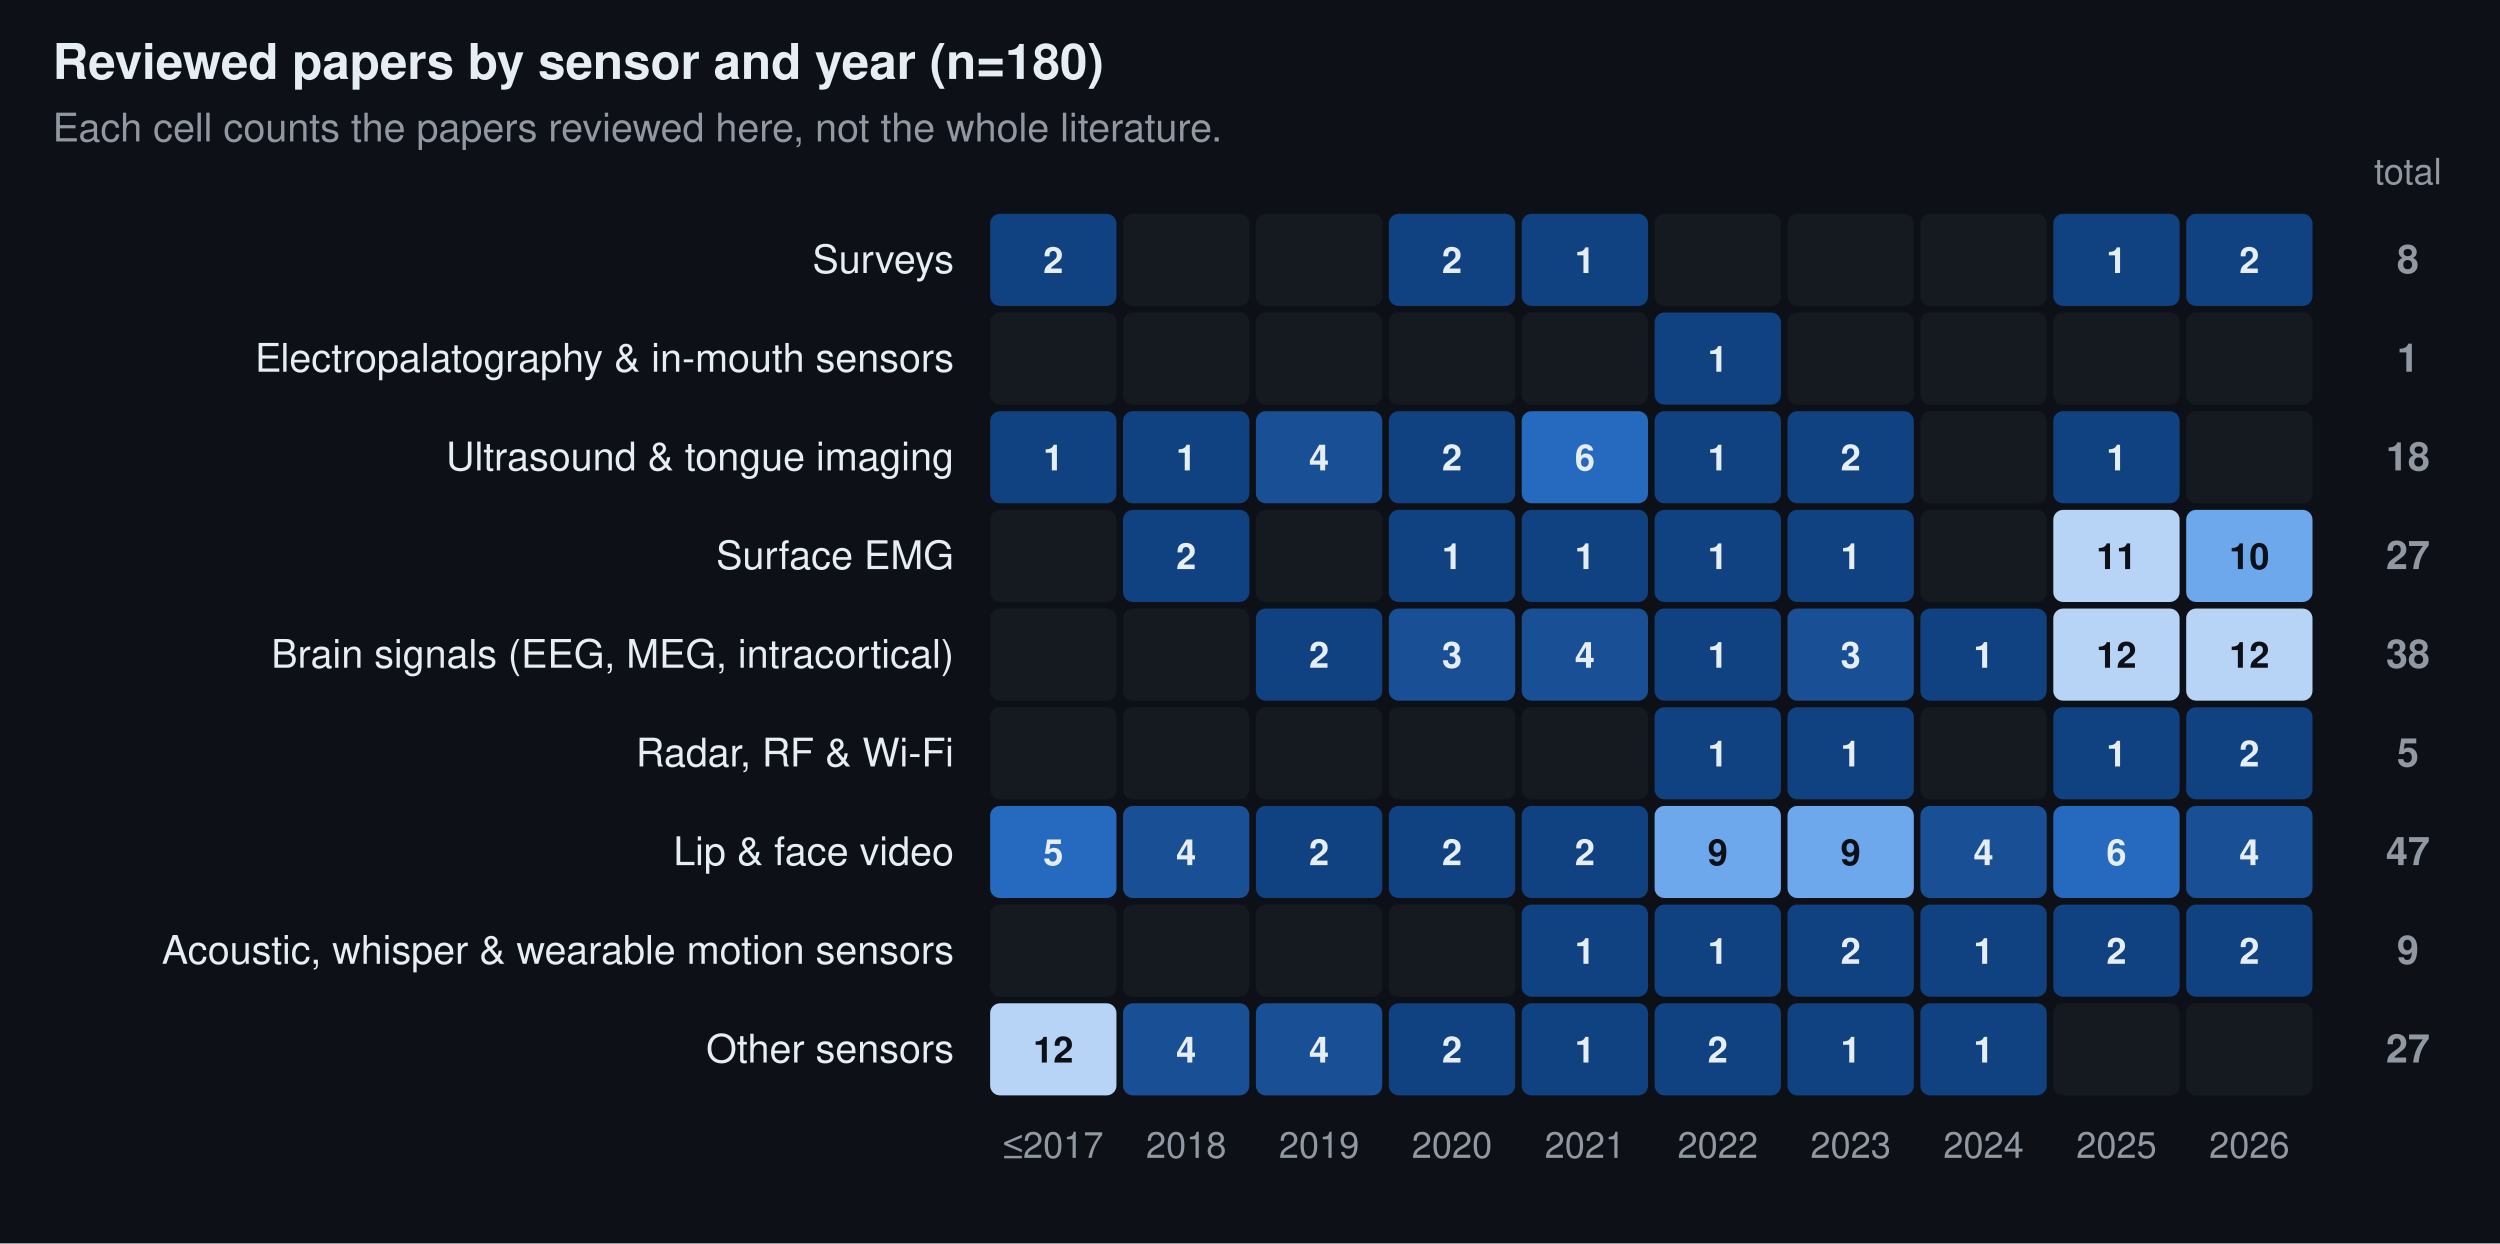
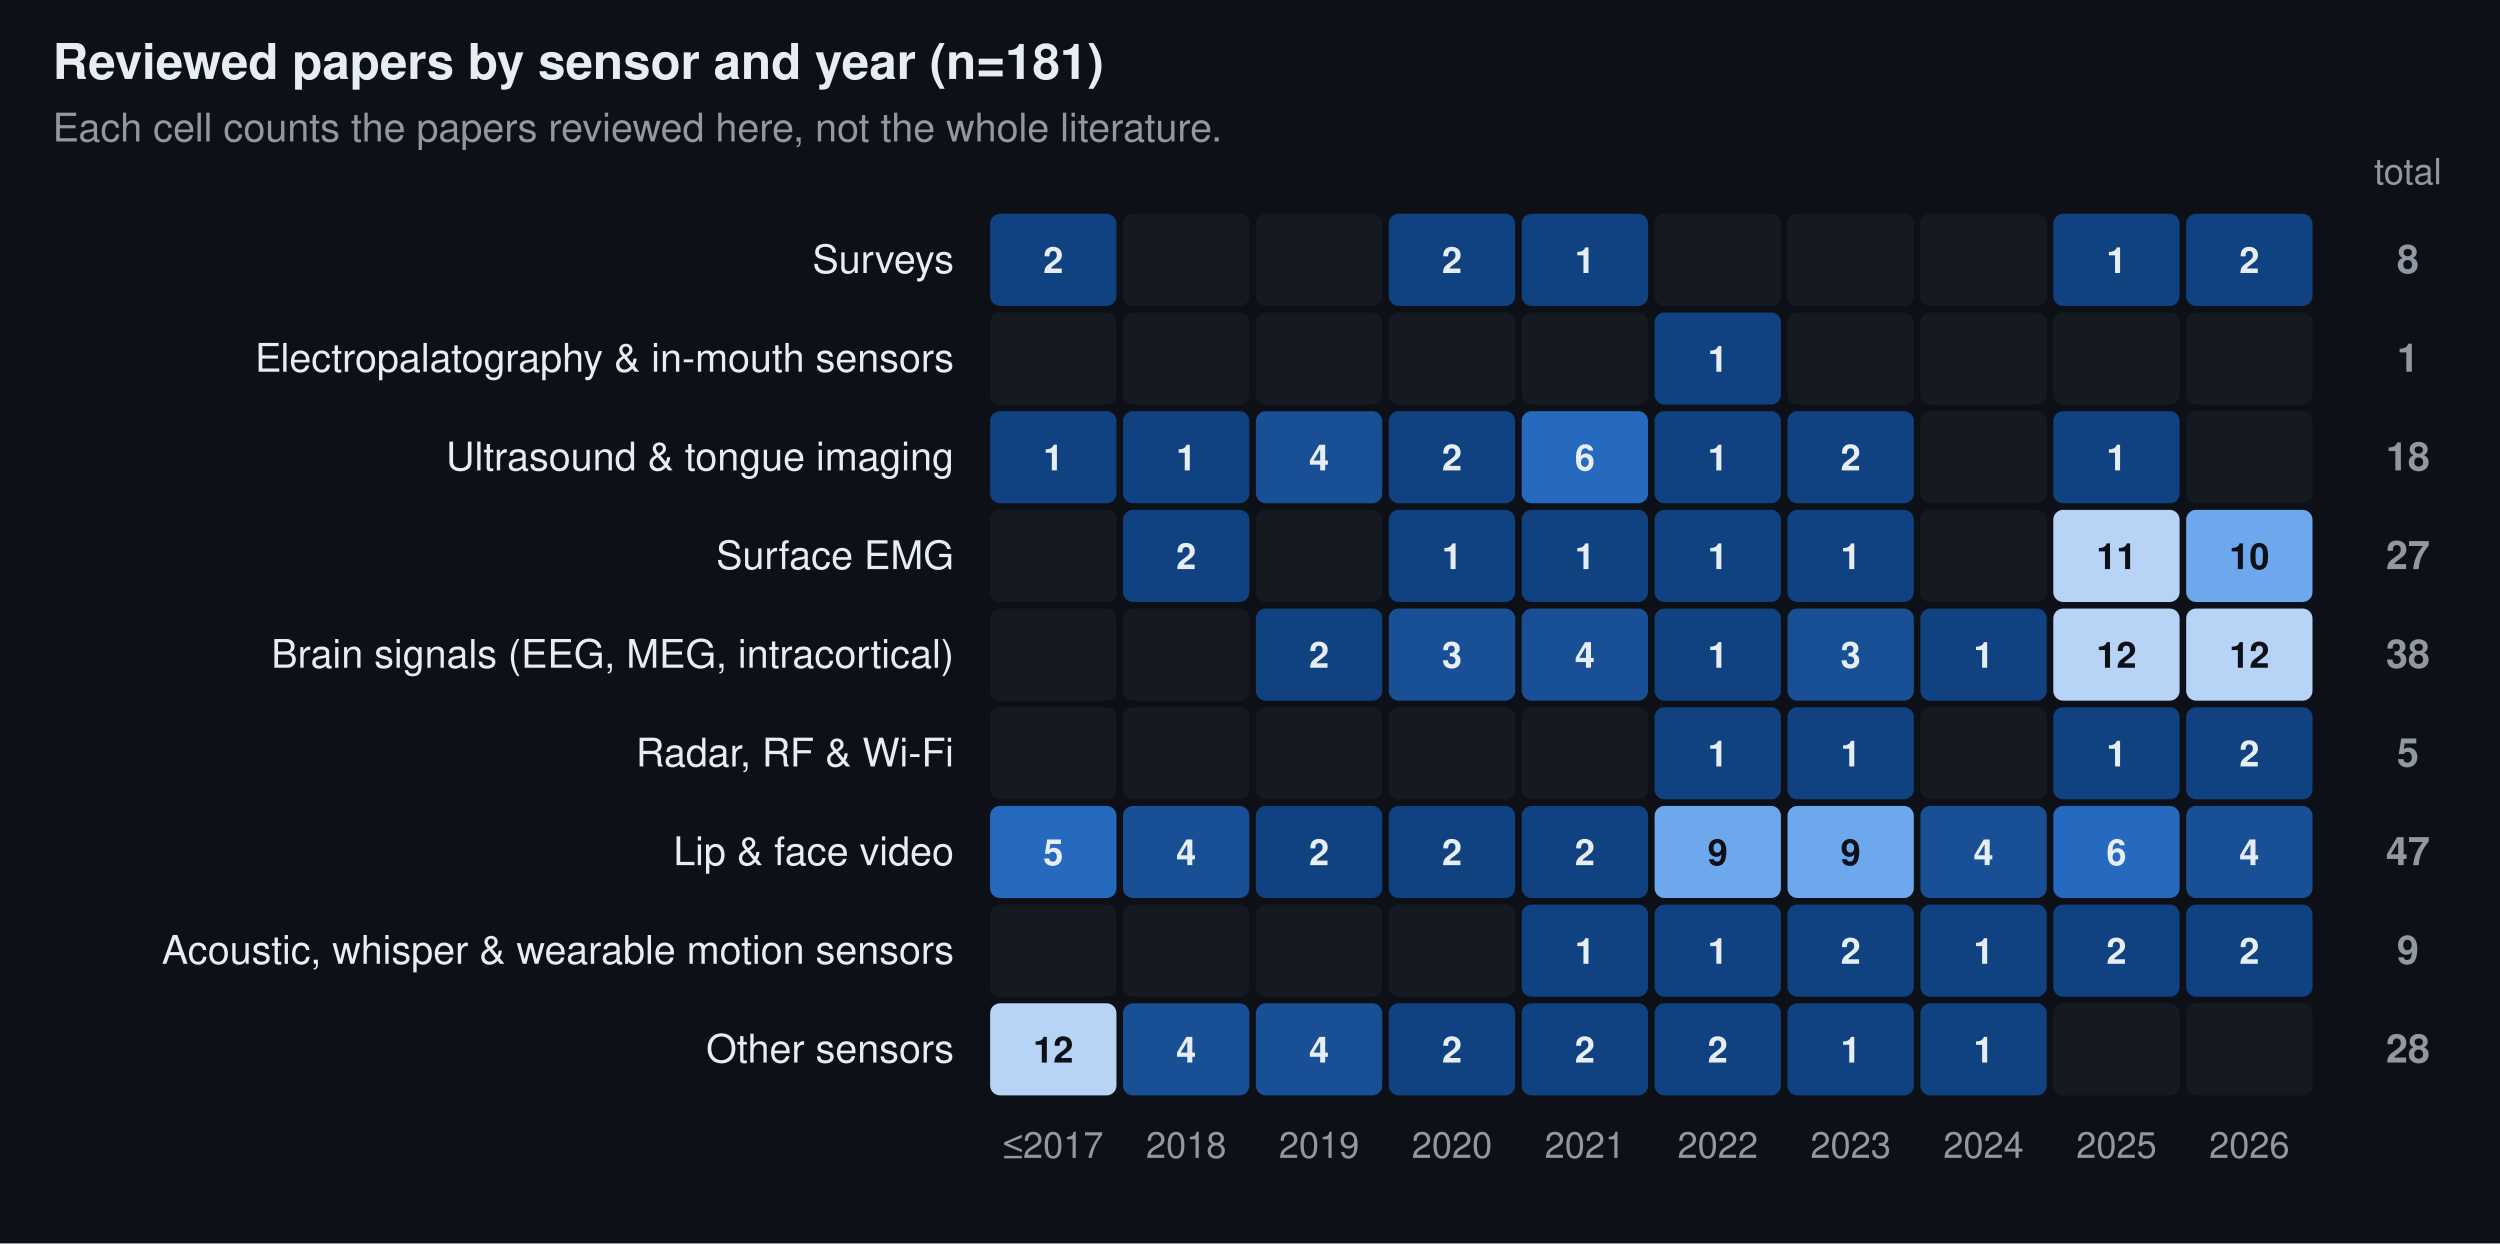
- <svg xmlns="http://www.w3.org/2000/svg" width="760" height="378" viewBox="0 0 760 378" font-family="-apple-system, BlinkMacSystemFont, 'Segoe UI', Helvetica, Arial, sans-serif" role="img" aria-label="Reviewed papers by sensor and year (n=180)">
+ <svg xmlns="http://www.w3.org/2000/svg" width="760" height="378" viewBox="0 0 760 378" font-family="-apple-system, BlinkMacSystemFont, 'Segoe UI', Helvetica, Arial, sans-serif" role="img" aria-label="Reviewed papers by sensor and year (n=181)">
  <rect width="760" height="378" fill="#0d1117" />
-   <text x="16.0" y="24.0" font-size="15" fill="#e6edf3" text-anchor="start" font-weight="600">Reviewed papers by sensor and year (n=180)</text>
+   <text x="16.0" y="24.0" font-size="15" fill="#e6edf3" text-anchor="start" font-weight="600">Reviewed papers by sensor and year (n=181)</text>
  <text x="16.0" y="43.0" font-size="12" fill="#9198a1" text-anchor="start">Each cell counts the papers reviewed here, not the whole literature.</text>
  <text x="320.2" y="352.0" font-size="11" fill="#9198a1" text-anchor="middle">≤2017</text>
  <text x="360.6" y="352.0" font-size="11" fill="#9198a1" text-anchor="middle">2018</text>
  <text x="401.0" y="352.0" font-size="11" fill="#9198a1" text-anchor="middle">2019</text>
  <text x="441.4" y="352.0" font-size="11" fill="#9198a1" text-anchor="middle">2020</text>
  <text x="481.8" y="352.0" font-size="11" fill="#9198a1" text-anchor="middle">2021</text>
  <text x="522.2" y="352.0" font-size="11" fill="#9198a1" text-anchor="middle">2022</text>
  <text x="562.6" y="352.0" font-size="11" fill="#9198a1" text-anchor="middle">2023</text>
  <text x="603.0" y="352.0" font-size="11" fill="#9198a1" text-anchor="middle">2024</text>
  <text x="643.4" y="352.0" font-size="11" fill="#9198a1" text-anchor="middle">2025</text>
  <text x="683.8" y="352.0" font-size="11" fill="#9198a1" text-anchor="middle">2026</text>
  <text x="732.0" y="56.0" font-size="11" fill="#9198a1" text-anchor="middle">total</text>
  <text x="290.0" y="83.0" font-size="12" fill="#e6edf3" text-anchor="end">Surveys</text>
  <rect x="301.0" y="65.0" width="38.4" height="28.0" rx="3" fill="#104281" />
  <text x="320.2" y="83.0" font-size="11" fill="#e6edf3" text-anchor="middle" font-weight="600">2</text>
  <rect x="341.4" y="65.0" width="38.4" height="28.0" rx="3" fill="#151a21" />
  <rect x="381.8" y="65.0" width="38.4" height="28.0" rx="3" fill="#151a21" />
  <rect x="422.2" y="65.0" width="38.4" height="28.0" rx="3" fill="#104281" />
  <text x="441.4" y="83.0" font-size="11" fill="#e6edf3" text-anchor="middle" font-weight="600">2</text>
  <rect x="462.6" y="65.0" width="38.4" height="28.0" rx="3" fill="#104281" />
  <text x="481.8" y="83.0" font-size="11" fill="#e6edf3" text-anchor="middle" font-weight="600">1</text>
  <rect x="503.0" y="65.0" width="38.4" height="28.0" rx="3" fill="#151a21" />
  <rect x="543.4" y="65.0" width="38.4" height="28.0" rx="3" fill="#151a21" />
  <rect x="583.8" y="65.0" width="38.4" height="28.0" rx="3" fill="#151a21" />
  <rect x="624.2" y="65.0" width="38.4" height="28.0" rx="3" fill="#104281" />
  <text x="643.4" y="83.0" font-size="11" fill="#e6edf3" text-anchor="middle" font-weight="600">1</text>
  <rect x="664.6" y="65.0" width="38.4" height="28.0" rx="3" fill="#104281" />
  <text x="683.8" y="83.0" font-size="11" fill="#e6edf3" text-anchor="middle" font-weight="600">2</text>
  <text x="732.0" y="83.0" font-size="12" fill="#9198a1" text-anchor="middle" font-weight="600">8</text>
  <text x="290.0" y="113.0" font-size="12" fill="#e6edf3" text-anchor="end">Electropalatography &amp; in-mouth sensors</text>
  <rect x="301.0" y="95.0" width="38.4" height="28.0" rx="3" fill="#151a21" />
  <rect x="341.4" y="95.0" width="38.4" height="28.0" rx="3" fill="#151a21" />
  <rect x="381.8" y="95.0" width="38.4" height="28.0" rx="3" fill="#151a21" />
  <rect x="422.2" y="95.0" width="38.4" height="28.0" rx="3" fill="#151a21" />
  <rect x="462.6" y="95.0" width="38.4" height="28.0" rx="3" fill="#151a21" />
  <rect x="503.0" y="95.0" width="38.4" height="28.0" rx="3" fill="#104281" />
  <text x="522.2" y="113.0" font-size="11" fill="#e6edf3" text-anchor="middle" font-weight="600">1</text>
  <rect x="543.4" y="95.0" width="38.4" height="28.0" rx="3" fill="#151a21" />
  <rect x="583.8" y="95.0" width="38.4" height="28.0" rx="3" fill="#151a21" />
  <rect x="624.2" y="95.0" width="38.4" height="28.0" rx="3" fill="#151a21" />
  <rect x="664.6" y="95.0" width="38.4" height="28.0" rx="3" fill="#151a21" />
  <text x="732.0" y="113.0" font-size="12" fill="#9198a1" text-anchor="middle" font-weight="600">1</text>
  <text x="290.0" y="143.0" font-size="12" fill="#e6edf3" text-anchor="end">Ultrasound &amp; tongue imaging</text>
  <rect x="301.0" y="125.0" width="38.4" height="28.0" rx="3" fill="#104281" />
  <text x="320.2" y="143.0" font-size="11" fill="#e6edf3" text-anchor="middle" font-weight="600">1</text>
  <rect x="341.4" y="125.0" width="38.4" height="28.0" rx="3" fill="#104281" />
  <text x="360.6" y="143.0" font-size="11" fill="#e6edf3" text-anchor="middle" font-weight="600">1</text>
  <rect x="381.8" y="125.0" width="38.4" height="28.0" rx="3" fill="#184f95" />
  <text x="401.0" y="143.0" font-size="11" fill="#e6edf3" text-anchor="middle" font-weight="600">4</text>
  <rect x="422.2" y="125.0" width="38.4" height="28.0" rx="3" fill="#104281" />
  <text x="441.4" y="143.0" font-size="11" fill="#e6edf3" text-anchor="middle" font-weight="600">2</text>
  <rect x="462.6" y="125.0" width="38.4" height="28.0" rx="3" fill="#256abf" />
  <text x="481.8" y="143.0" font-size="11" fill="#e6edf3" text-anchor="middle" font-weight="600">6</text>
  <rect x="503.0" y="125.0" width="38.4" height="28.0" rx="3" fill="#104281" />
  <text x="522.2" y="143.0" font-size="11" fill="#e6edf3" text-anchor="middle" font-weight="600">1</text>
  <rect x="543.4" y="125.0" width="38.4" height="28.0" rx="3" fill="#104281" />
  <text x="562.6" y="143.0" font-size="11" fill="#e6edf3" text-anchor="middle" font-weight="600">2</text>
  <rect x="583.8" y="125.0" width="38.4" height="28.0" rx="3" fill="#151a21" />
  <rect x="624.2" y="125.0" width="38.4" height="28.0" rx="3" fill="#104281" />
  <text x="643.4" y="143.0" font-size="11" fill="#e6edf3" text-anchor="middle" font-weight="600">1</text>
  <rect x="664.6" y="125.0" width="38.4" height="28.0" rx="3" fill="#151a21" />
  <text x="732.0" y="143.0" font-size="12" fill="#9198a1" text-anchor="middle" font-weight="600">18</text>
  <text x="290.0" y="173.0" font-size="12" fill="#e6edf3" text-anchor="end">Surface EMG</text>
  <rect x="301.0" y="155.0" width="38.4" height="28.0" rx="3" fill="#151a21" />
  <rect x="341.4" y="155.0" width="38.4" height="28.0" rx="3" fill="#104281" />
  <text x="360.6" y="173.0" font-size="11" fill="#e6edf3" text-anchor="middle" font-weight="600">2</text>
  <rect x="381.8" y="155.0" width="38.4" height="28.0" rx="3" fill="#151a21" />
  <rect x="422.2" y="155.0" width="38.4" height="28.0" rx="3" fill="#104281" />
  <text x="441.4" y="173.0" font-size="11" fill="#e6edf3" text-anchor="middle" font-weight="600">1</text>
  <rect x="462.6" y="155.0" width="38.4" height="28.0" rx="3" fill="#104281" />
  <text x="481.8" y="173.0" font-size="11" fill="#e6edf3" text-anchor="middle" font-weight="600">1</text>
  <rect x="503.0" y="155.0" width="38.4" height="28.0" rx="3" fill="#104281" />
  <text x="522.2" y="173.0" font-size="11" fill="#e6edf3" text-anchor="middle" font-weight="600">1</text>
  <rect x="543.4" y="155.0" width="38.4" height="28.0" rx="3" fill="#104281" />
  <text x="562.6" y="173.0" font-size="11" fill="#e6edf3" text-anchor="middle" font-weight="600">1</text>
  <rect x="583.8" y="155.0" width="38.4" height="28.0" rx="3" fill="#151a21" />
  <rect x="624.2" y="155.0" width="38.4" height="28.0" rx="3" fill="#b7d3f6" />
  <text x="643.4" y="173.0" font-size="11" fill="#0d1117" text-anchor="middle" font-weight="600">11</text>
  <rect x="664.6" y="155.0" width="38.4" height="28.0" rx="3" fill="#6da7ec" />
  <text x="683.8" y="173.0" font-size="11" fill="#0d1117" text-anchor="middle" font-weight="600">10</text>
  <text x="732.0" y="173.0" font-size="12" fill="#9198a1" text-anchor="middle" font-weight="600">27</text>
  <text x="290.0" y="203.0" font-size="12" fill="#e6edf3" text-anchor="end">Brain signals (EEG, MEG, intracortical)</text>
  <rect x="301.0" y="185.0" width="38.4" height="28.0" rx="3" fill="#151a21" />
  <rect x="341.4" y="185.0" width="38.4" height="28.0" rx="3" fill="#151a21" />
  <rect x="381.8" y="185.0" width="38.4" height="28.0" rx="3" fill="#104281" />
  <text x="401.0" y="203.0" font-size="11" fill="#e6edf3" text-anchor="middle" font-weight="600">2</text>
  <rect x="422.2" y="185.0" width="38.4" height="28.0" rx="3" fill="#184f95" />
  <text x="441.4" y="203.0" font-size="11" fill="#e6edf3" text-anchor="middle" font-weight="600">3</text>
  <rect x="462.6" y="185.0" width="38.4" height="28.0" rx="3" fill="#184f95" />
  <text x="481.8" y="203.0" font-size="11" fill="#e6edf3" text-anchor="middle" font-weight="600">4</text>
  <rect x="503.0" y="185.0" width="38.4" height="28.0" rx="3" fill="#104281" />
  <text x="522.2" y="203.0" font-size="11" fill="#e6edf3" text-anchor="middle" font-weight="600">1</text>
  <rect x="543.4" y="185.0" width="38.4" height="28.0" rx="3" fill="#184f95" />
  <text x="562.6" y="203.0" font-size="11" fill="#e6edf3" text-anchor="middle" font-weight="600">3</text>
  <rect x="583.8" y="185.0" width="38.4" height="28.0" rx="3" fill="#104281" />
  <text x="603.0" y="203.0" font-size="11" fill="#e6edf3" text-anchor="middle" font-weight="600">1</text>
  <rect x="624.2" y="185.0" width="38.4" height="28.0" rx="3" fill="#b7d3f6" />
  <text x="643.4" y="203.0" font-size="11" fill="#0d1117" text-anchor="middle" font-weight="600">12</text>
  <rect x="664.6" y="185.0" width="38.4" height="28.0" rx="3" fill="#b7d3f6" />
  <text x="683.8" y="203.0" font-size="11" fill="#0d1117" text-anchor="middle" font-weight="600">12</text>
  <text x="732.0" y="203.0" font-size="12" fill="#9198a1" text-anchor="middle" font-weight="600">38</text>
  <text x="290.0" y="233.0" font-size="12" fill="#e6edf3" text-anchor="end">Radar, RF &amp; Wi-Fi</text>
  <rect x="301.0" y="215.0" width="38.4" height="28.0" rx="3" fill="#151a21" />
  <rect x="341.4" y="215.0" width="38.4" height="28.0" rx="3" fill="#151a21" />
  <rect x="381.8" y="215.0" width="38.4" height="28.0" rx="3" fill="#151a21" />
  <rect x="422.2" y="215.0" width="38.4" height="28.0" rx="3" fill="#151a21" />
  <rect x="462.6" y="215.0" width="38.4" height="28.0" rx="3" fill="#151a21" />
  <rect x="503.0" y="215.0" width="38.4" height="28.0" rx="3" fill="#104281" />
  <text x="522.2" y="233.0" font-size="11" fill="#e6edf3" text-anchor="middle" font-weight="600">1</text>
  <rect x="543.4" y="215.0" width="38.4" height="28.0" rx="3" fill="#104281" />
  <text x="562.6" y="233.0" font-size="11" fill="#e6edf3" text-anchor="middle" font-weight="600">1</text>
  <rect x="583.8" y="215.0" width="38.4" height="28.0" rx="3" fill="#151a21" />
  <rect x="624.2" y="215.0" width="38.4" height="28.0" rx="3" fill="#104281" />
  <text x="643.4" y="233.0" font-size="11" fill="#e6edf3" text-anchor="middle" font-weight="600">1</text>
  <rect x="664.6" y="215.0" width="38.4" height="28.0" rx="3" fill="#104281" />
  <text x="683.8" y="233.0" font-size="11" fill="#e6edf3" text-anchor="middle" font-weight="600">2</text>
  <text x="732.0" y="233.0" font-size="12" fill="#9198a1" text-anchor="middle" font-weight="600">5</text>
  <text x="290.0" y="263.0" font-size="12" fill="#e6edf3" text-anchor="end">Lip &amp; face video</text>
  <rect x="301.0" y="245.0" width="38.4" height="28.0" rx="3" fill="#256abf" />
  <text x="320.2" y="263.0" font-size="11" fill="#e6edf3" text-anchor="middle" font-weight="600">5</text>
  <rect x="341.4" y="245.0" width="38.4" height="28.0" rx="3" fill="#184f95" />
  <text x="360.6" y="263.0" font-size="11" fill="#e6edf3" text-anchor="middle" font-weight="600">4</text>
  <rect x="381.8" y="245.0" width="38.4" height="28.0" rx="3" fill="#104281" />
  <text x="401.0" y="263.0" font-size="11" fill="#e6edf3" text-anchor="middle" font-weight="600">2</text>
  <rect x="422.2" y="245.0" width="38.4" height="28.0" rx="3" fill="#104281" />
  <text x="441.4" y="263.0" font-size="11" fill="#e6edf3" text-anchor="middle" font-weight="600">2</text>
  <rect x="462.6" y="245.0" width="38.4" height="28.0" rx="3" fill="#104281" />
  <text x="481.8" y="263.0" font-size="11" fill="#e6edf3" text-anchor="middle" font-weight="600">2</text>
  <rect x="503.0" y="245.0" width="38.4" height="28.0" rx="3" fill="#6da7ec" />
  <text x="522.2" y="263.0" font-size="11" fill="#0d1117" text-anchor="middle" font-weight="600">9</text>
  <rect x="543.4" y="245.0" width="38.4" height="28.0" rx="3" fill="#6da7ec" />
  <text x="562.6" y="263.0" font-size="11" fill="#0d1117" text-anchor="middle" font-weight="600">9</text>
  <rect x="583.8" y="245.0" width="38.4" height="28.0" rx="3" fill="#184f95" />
  <text x="603.0" y="263.0" font-size="11" fill="#e6edf3" text-anchor="middle" font-weight="600">4</text>
  <rect x="624.2" y="245.0" width="38.4" height="28.0" rx="3" fill="#256abf" />
  <text x="643.4" y="263.0" font-size="11" fill="#e6edf3" text-anchor="middle" font-weight="600">6</text>
  <rect x="664.6" y="245.0" width="38.4" height="28.0" rx="3" fill="#184f95" />
  <text x="683.8" y="263.0" font-size="11" fill="#e6edf3" text-anchor="middle" font-weight="600">4</text>
  <text x="732.0" y="263.0" font-size="12" fill="#9198a1" text-anchor="middle" font-weight="600">47</text>
  <text x="290.0" y="293.0" font-size="12" fill="#e6edf3" text-anchor="end">Acoustic, whisper &amp; wearable motion sensors</text>
  <rect x="301.0" y="275.0" width="38.4" height="28.0" rx="3" fill="#151a21" />
  <rect x="341.4" y="275.0" width="38.4" height="28.0" rx="3" fill="#151a21" />
  <rect x="381.8" y="275.0" width="38.4" height="28.0" rx="3" fill="#151a21" />
  <rect x="422.2" y="275.0" width="38.4" height="28.0" rx="3" fill="#151a21" />
  <rect x="462.6" y="275.0" width="38.4" height="28.0" rx="3" fill="#104281" />
  <text x="481.8" y="293.0" font-size="11" fill="#e6edf3" text-anchor="middle" font-weight="600">1</text>
  <rect x="503.0" y="275.0" width="38.4" height="28.0" rx="3" fill="#104281" />
  <text x="522.2" y="293.0" font-size="11" fill="#e6edf3" text-anchor="middle" font-weight="600">1</text>
  <rect x="543.4" y="275.0" width="38.4" height="28.0" rx="3" fill="#104281" />
  <text x="562.6" y="293.0" font-size="11" fill="#e6edf3" text-anchor="middle" font-weight="600">2</text>
  <rect x="583.8" y="275.0" width="38.4" height="28.0" rx="3" fill="#104281" />
  <text x="603.0" y="293.0" font-size="11" fill="#e6edf3" text-anchor="middle" font-weight="600">1</text>
  <rect x="624.2" y="275.0" width="38.4" height="28.0" rx="3" fill="#104281" />
  <text x="643.4" y="293.0" font-size="11" fill="#e6edf3" text-anchor="middle" font-weight="600">2</text>
  <rect x="664.6" y="275.0" width="38.4" height="28.0" rx="3" fill="#104281" />
  <text x="683.8" y="293.0" font-size="11" fill="#e6edf3" text-anchor="middle" font-weight="600">2</text>
  <text x="732.0" y="293.0" font-size="12" fill="#9198a1" text-anchor="middle" font-weight="600">9</text>
  <text x="290.0" y="323.0" font-size="12" fill="#e6edf3" text-anchor="end">Other sensors</text>
  <rect x="301.0" y="305.0" width="38.4" height="28.0" rx="3" fill="#b7d3f6" />
  <text x="320.2" y="323.0" font-size="11" fill="#0d1117" text-anchor="middle" font-weight="600">12</text>
  <rect x="341.4" y="305.0" width="38.4" height="28.0" rx="3" fill="#184f95" />
  <text x="360.6" y="323.0" font-size="11" fill="#e6edf3" text-anchor="middle" font-weight="600">4</text>
  <rect x="381.8" y="305.0" width="38.4" height="28.0" rx="3" fill="#184f95" />
  <text x="401.0" y="323.0" font-size="11" fill="#e6edf3" text-anchor="middle" font-weight="600">4</text>
  <rect x="422.2" y="305.0" width="38.4" height="28.0" rx="3" fill="#104281" />
  <text x="441.4" y="323.0" font-size="11" fill="#e6edf3" text-anchor="middle" font-weight="600">2</text>
  <rect x="462.6" y="305.0" width="38.4" height="28.0" rx="3" fill="#104281" />
-   <text x="481.8" y="323.0" font-size="11" fill="#e6edf3" text-anchor="middle" font-weight="600">1</text>
+   <text x="481.8" y="323.0" font-size="11" fill="#e6edf3" text-anchor="middle" font-weight="600">2</text>
  <rect x="503.0" y="305.0" width="38.4" height="28.0" rx="3" fill="#104281" />
  <text x="522.2" y="323.0" font-size="11" fill="#e6edf3" text-anchor="middle" font-weight="600">2</text>
  <rect x="543.4" y="305.0" width="38.4" height="28.0" rx="3" fill="#104281" />
  <text x="562.6" y="323.0" font-size="11" fill="#e6edf3" text-anchor="middle" font-weight="600">1</text>
  <rect x="583.8" y="305.0" width="38.4" height="28.0" rx="3" fill="#104281" />
  <text x="603.0" y="323.0" font-size="11" fill="#e6edf3" text-anchor="middle" font-weight="600">1</text>
  <rect x="624.2" y="305.0" width="38.4" height="28.0" rx="3" fill="#151a21" />
  <rect x="664.6" y="305.0" width="38.4" height="28.0" rx="3" fill="#151a21" />
-   <text x="732.0" y="323.0" font-size="12" fill="#9198a1" text-anchor="middle" font-weight="600">27</text>
+   <text x="732.0" y="323.0" font-size="12" fill="#9198a1" text-anchor="middle" font-weight="600">28</text>
</svg>
